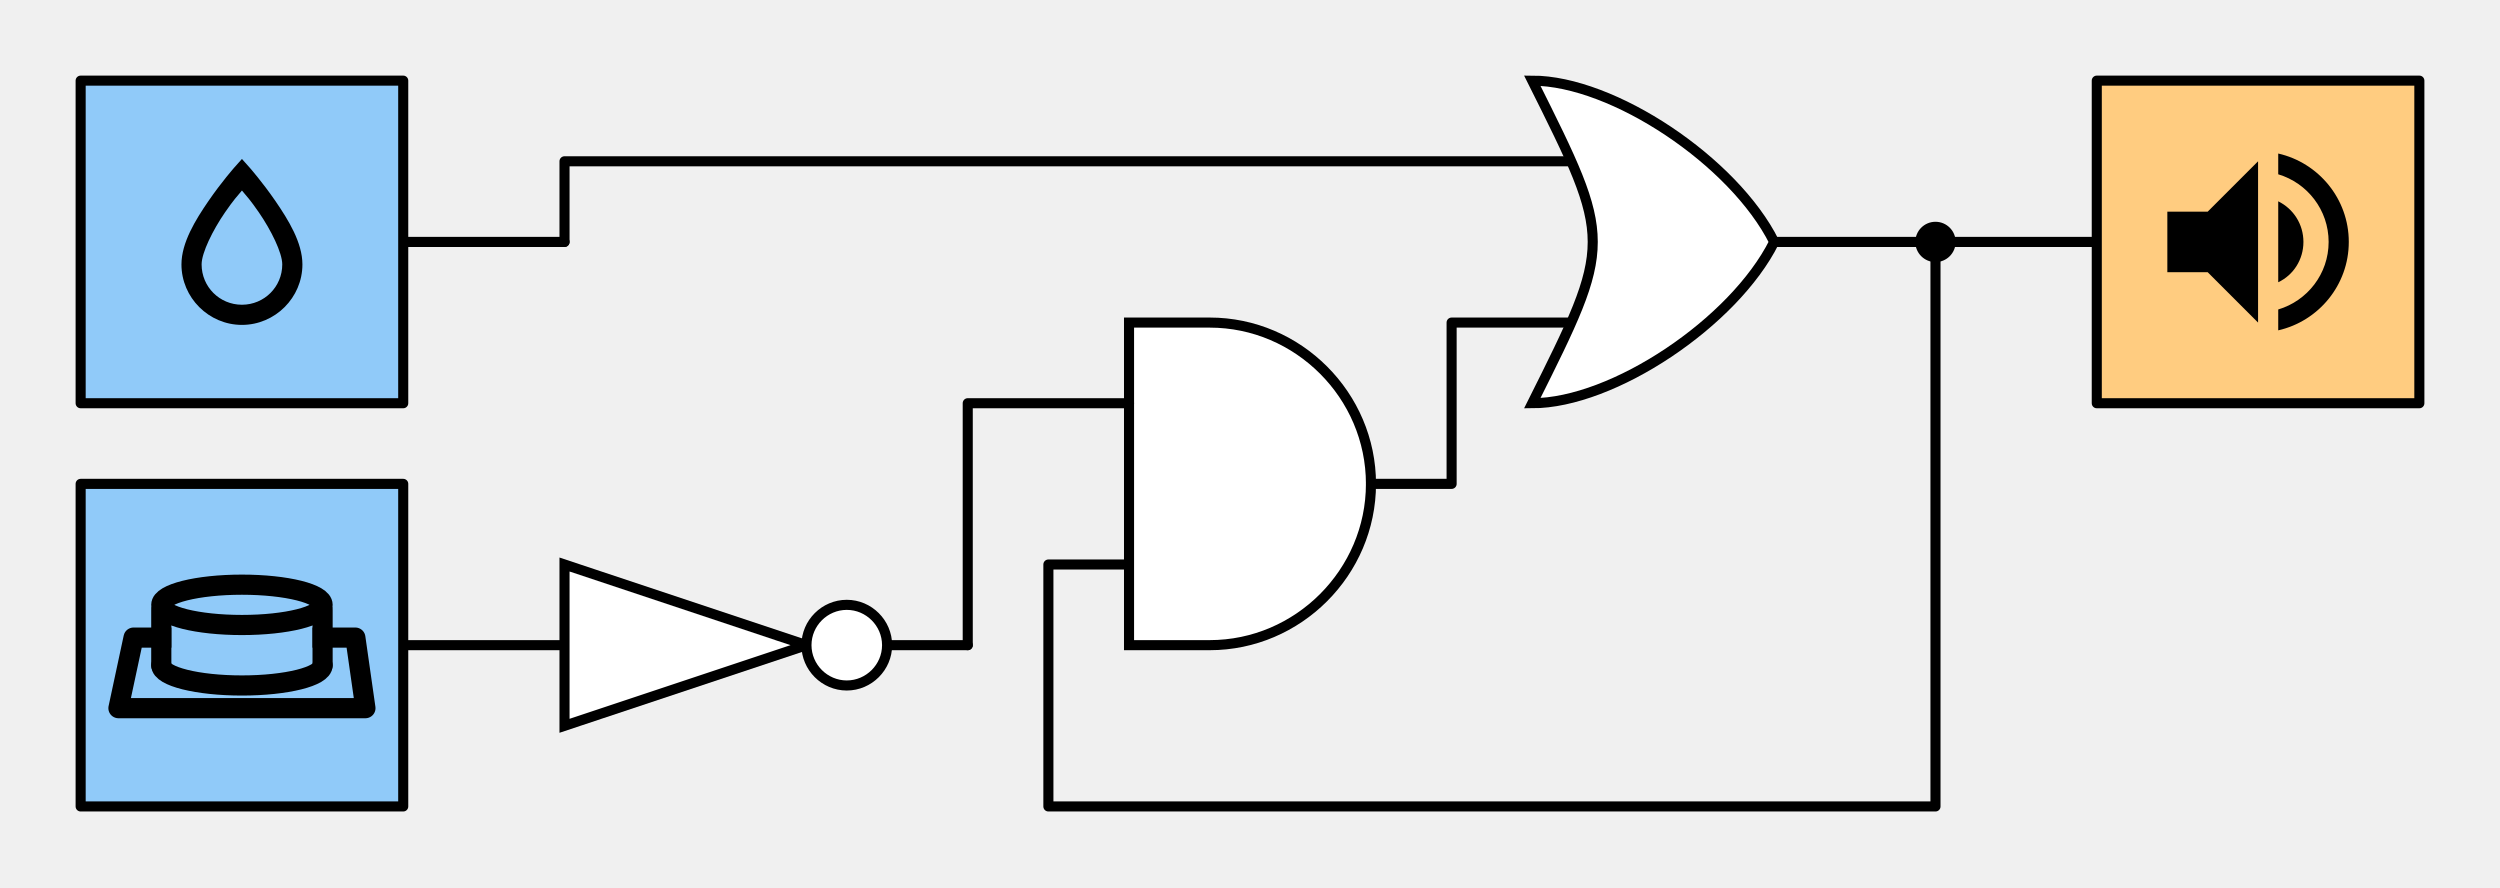
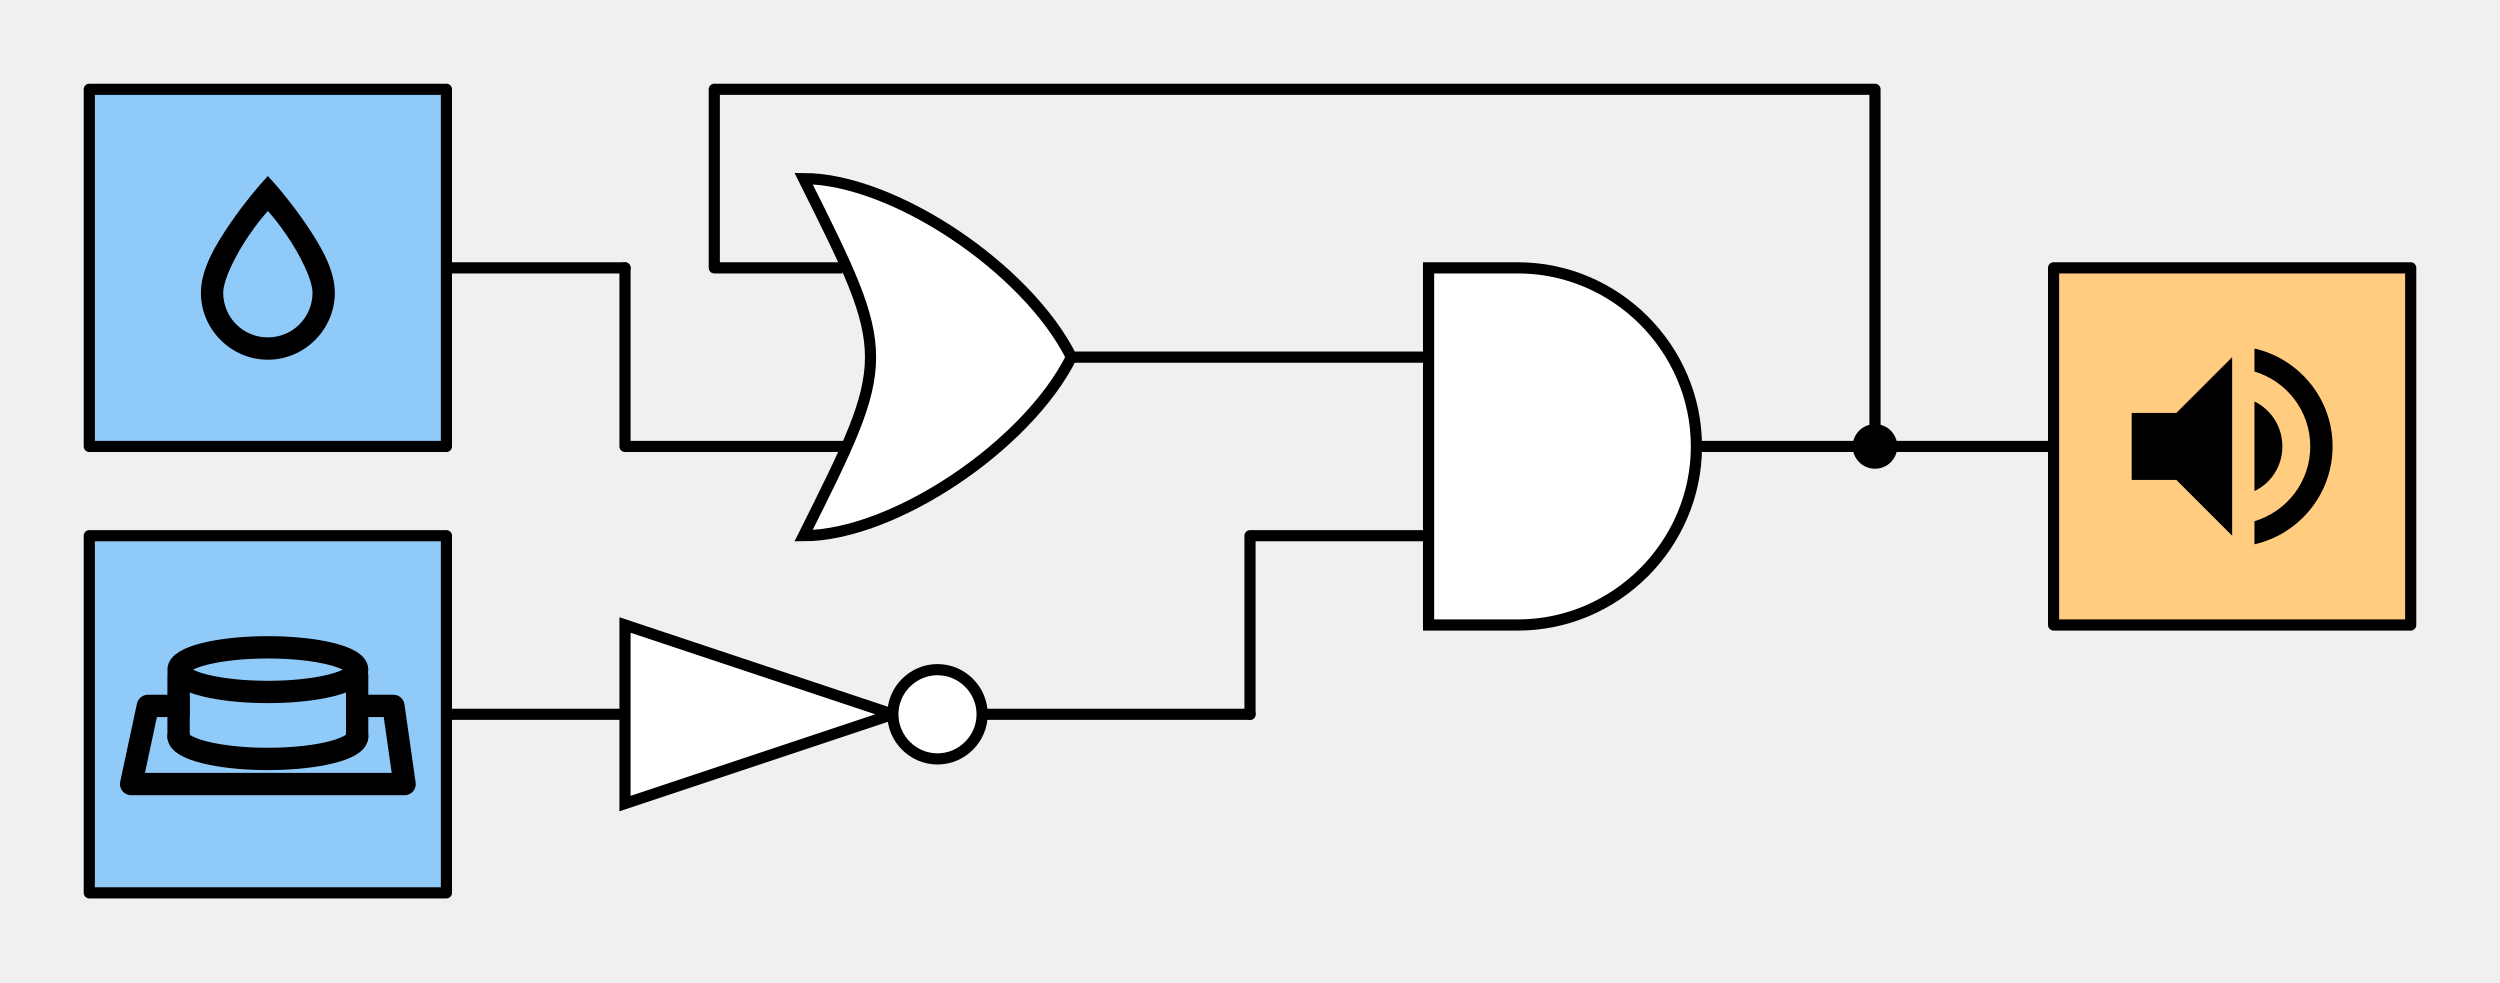
- <svg xmlns="http://www.w3.org/2000/svg" width="496px" height="176px" version="1.1" xml:space="preserve" style="fill-rule:evenodd;clip-rule:evenodd;stroke-linecap:round;stroke-linejoin:round;stroke-miterlimit:1.5;">
+ <svg xmlns="http://www.w3.org/2000/svg" width="448px" height="176px" version="1.1" xml:space="preserve" style="fill-rule:evenodd;clip-rule:evenodd;stroke-linecap:round;stroke-linejoin:round;stroke-miterlimit:1.5;">
  <path d="M80,48L112,48" style="fill:none;stroke:black;stroke-width:2px;" />
  <path d="M80,128L112,128" style="fill:none;stroke:black;stroke-width:2px;" />
-   <path d="M384,48L416,48" style="fill:none;stroke:black;stroke-width:2px;stroke-linecap:butt;" />
+   <path d="M336,80L368,80" style="fill:none;stroke:black;stroke-width:2px;stroke-linecap:butt;" />
  <g id="Lautsprecher">
-     <rect x="416" y="16" width="64" height="64" style="fill:rgb(255,204,128);stroke:black;stroke-width:2px;" />
-     <path d="M452,30.46L452,34.58C457.78,36.3 462,41.66 462,48C462,54.34 457.78,59.68 452,61.4L452,65.54C460,63.72 466,56.56 466,48C466,39.44 460,32.28 452,30.46M457,48C457,44.46 455,41.42 452,39.94L452,56C455,54.58 457,51.52 457,48M430,42L430,54L438,54L448,64L448,32L438,42L430,42Z" style="fill-rule:nonzero;" />
+     <rect x="368" y="48" width="64" height="64" style="fill:rgb(255,204,128);stroke:black;stroke-width:2px;" />
+     <path d="M404,62.46L404,66.58C409.78,68.3 414,73.66 414,80C414,86.34 409.78,91.68 404,93.4L404,97.54C412,95.72 418,88.56 418,80C418,71.44 412,64.28 404,62.46M409,80C409,76.46 407,73.42 404,71.94L404,88C407,86.58 409,83.52 409,80M382,74L382,86L390,86L400,96L400,64L390,74L382,74Z" style="fill-rule:nonzero;" />
  </g>
  <g id="Feuchtigkeitssensor">
    <rect x="16" y="16" width="64" height="64" style="fill:rgb(144,202,249);stroke:black;stroke-width:2px;" />
    <path d="M48,31.54L46.5,33.22C46.5,33.22 43.94,36.12 41.36,39.88C38.78,43.64 36,48.14 36,52.46C36,59.043 41.417,64.46 48,64.46C54.583,64.46 60,59.043 60,52.46C60,48.14 57.22,43.64 54.64,39.88C52.06,36.12 49.5,33.22 49.5,33.22L48,31.54M48,37.8C48.88,38.84 49.68,39.7 51.36,42.14C53.78,45.66 56,50.14 56,52.46C56,56.9 52.44,60.46 48,60.46C43.56,60.46 40,56.9 40,52.46C40,50.14 42.22,45.66 44.64,42.14C46.32,39.7 47.12,38.84 48,37.8Z" style="fill-rule:nonzero;" />
  </g>
  <g id="Taster">
    <rect x="16" y="96" width="64" height="64" style="fill:rgb(144,202,249);stroke:black;stroke-width:2px;" />
    <g>
      <path d="M64,126.5L70.5,126.5L72.5,140.5L23.5,140.5L26.5,126.5L32,126.5" style="fill:none;stroke:black;stroke-width:4px;stroke-linecap:square;" />
      <path d="M64,132C64,134.208 56.831,136 48,136C39.169,136 32,134.208 32,132" style="fill:none;stroke:black;stroke-width:4px;" />
      <path d="M32,132L32,121" style="fill:none;stroke:black;stroke-width:4px;" />
      <path d="M64,132L64,121" style="fill:none;stroke:black;stroke-width:4px;" />
      <ellipse cx="48" cy="120" rx="16" ry="4" style="fill:none;stroke:black;stroke-width:4px;" />
    </g>
  </g>
  <g id="Lösung">
-     <path d="M112,48L112,32L311,32" style="fill:none;stroke:black;stroke-width:2px;" />
-     <path d="M352,48L384,48L384,160L208,160L208,112L224,112" style="fill:none;stroke:black;stroke-width:2px;stroke-linecap:butt;" />
-     <path id="OR" d="M304,16C320,16 344,32 352,48C344,64 320,80 304,80C320,48 320,48 304,16Z" style="fill:white;fill-rule:nonzero;stroke:black;stroke-width:2px;stroke-linecap:butt;stroke-linejoin:miter;stroke-miterlimit:10;" />
-     <path id="AND-Gatter" d="M224,64L240,64C257.555,64 272,78.445 272,96C272,113.555 257.555,128 240,128L224,128L224,64Z" style="fill:white;fill-rule:nonzero;stroke:black;stroke-width:2px;stroke-linecap:butt;stroke-linejoin:miter;stroke-miterlimit:10;" />
-     <path d="M192,128L192,80L224,80" style="fill:none;stroke:black;stroke-width:2px;" />
-     <path d="M192,128L176,128" style="fill:none;stroke:black;stroke-width:2px;" />
-     <path d="M272,96L288,96L288,64L311,64" style="fill:none;stroke:black;stroke-width:2px;" />
+     <path d="M112,48L112,80L151,80" style="fill:none;stroke:black;stroke-width:2px;" />
+     <path d="M304,80L336,80L336,16L128,16L128,48L151,48" style="fill:none;stroke:black;stroke-width:2px;stroke-linecap:butt;" />
+     <path d="M224,128L224,96L256,96" style="fill:none;stroke:black;stroke-width:2px;" />
+     <path d="M224,128L176,128" style="fill:none;stroke:black;stroke-width:2px;" />
+     <path d="M256,64L192,64" style="fill:none;stroke:black;stroke-width:2px;" />
+     <circle cx="336" cy="80" r="4" />
+     <path id="OR" d="M144,32C160,32 184,48 192,64C184,80 160,96 144,96C160,64 160,64 144,32Z" style="fill:white;fill-rule:nonzero;stroke:black;stroke-width:2px;stroke-linecap:butt;stroke-linejoin:miter;stroke-miterlimit:10;" />
+     <path id="AND-Gatter" d="M256,48L272,48C289.555,48 304,62.445 304,80C304,97.555 289.555,112 272,112L256,112L256,48Z" style="fill:white;fill-rule:nonzero;stroke:black;stroke-width:2px;stroke-linecap:butt;stroke-linejoin:miter;stroke-miterlimit:10;" />
    <g id="Inverter">
      <path d="M112,112L160,128L112,144L112,112Z" style="fill:white;fill-rule:nonzero;stroke:black;stroke-width:2px;stroke-linecap:square;stroke-linejoin:miter;stroke-miterlimit:10;" />
      <path d="M176,128C176,132.389 172.389,136 168,136C163.611,136 160,132.389 160,128C160,123.611 163.611,120 168,120C172.386,120 175.996,123.606 176,127.992" style="fill:white;fill-rule:nonzero;stroke:black;stroke-width:2px;stroke-linecap:butt;stroke-linejoin:miter;stroke-miterlimit:10;" />
    </g>
  </g>
-   <circle cx="384" cy="48" r="4" />
</svg>
